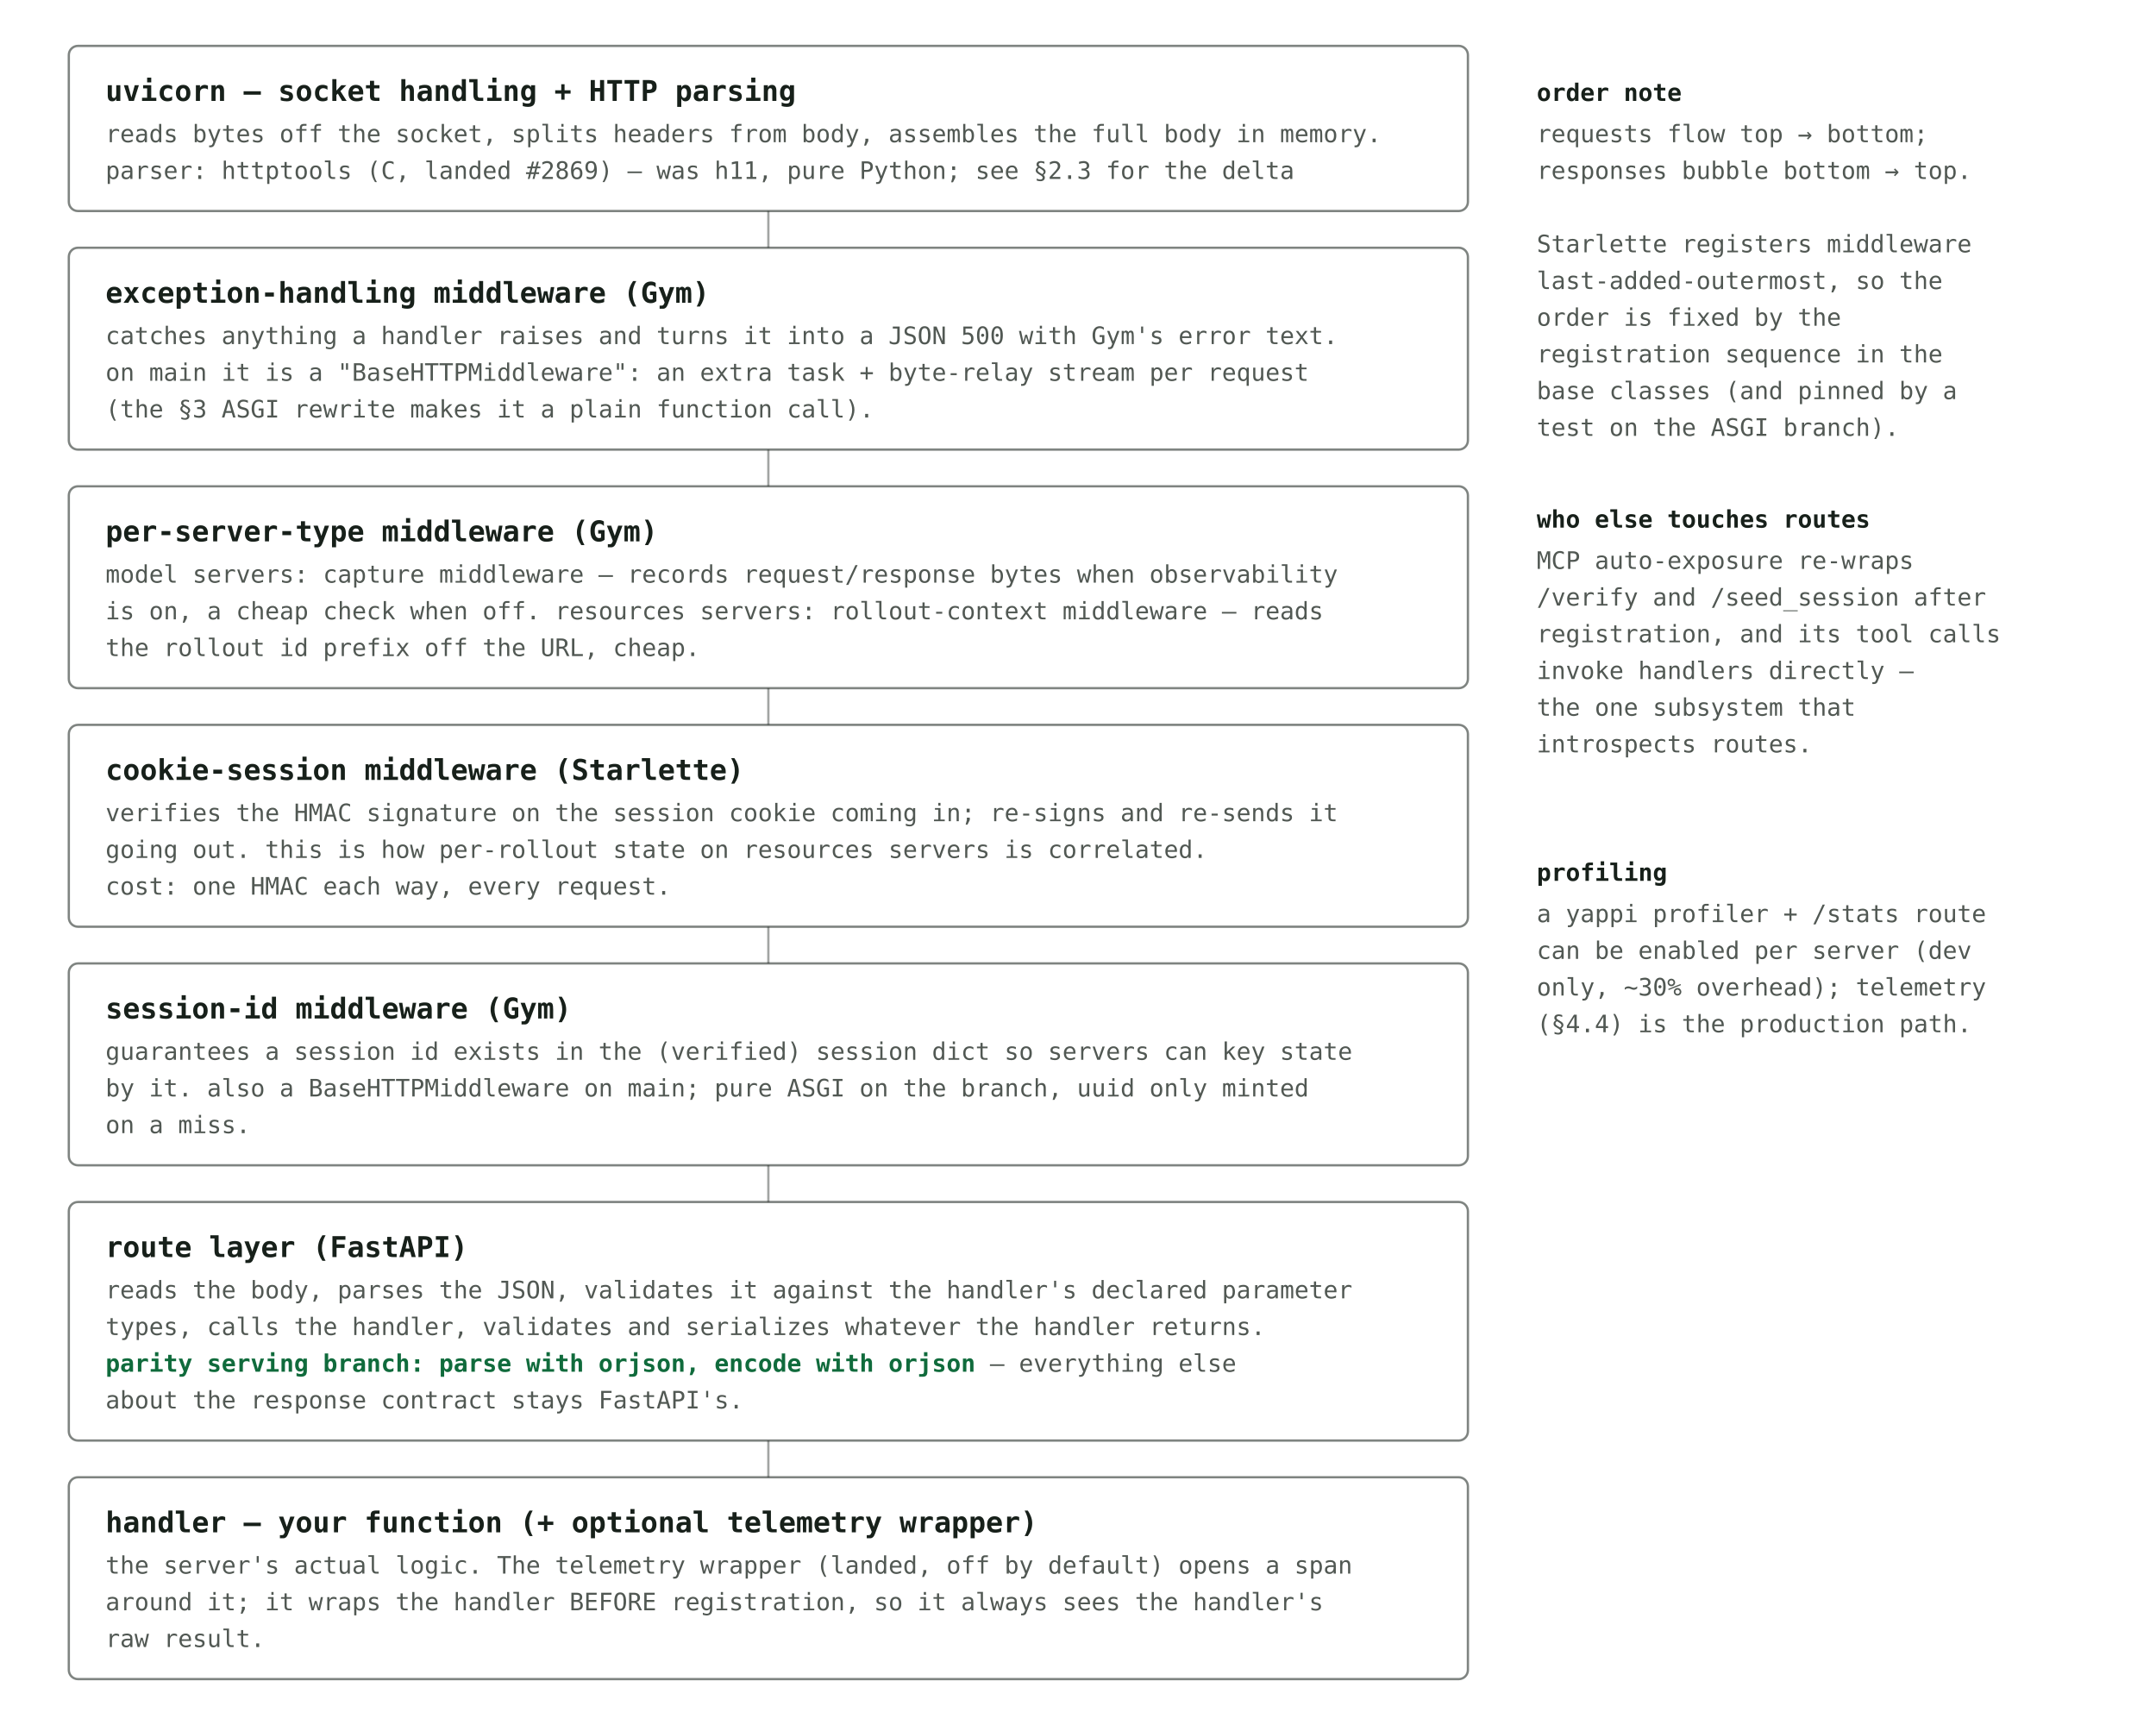
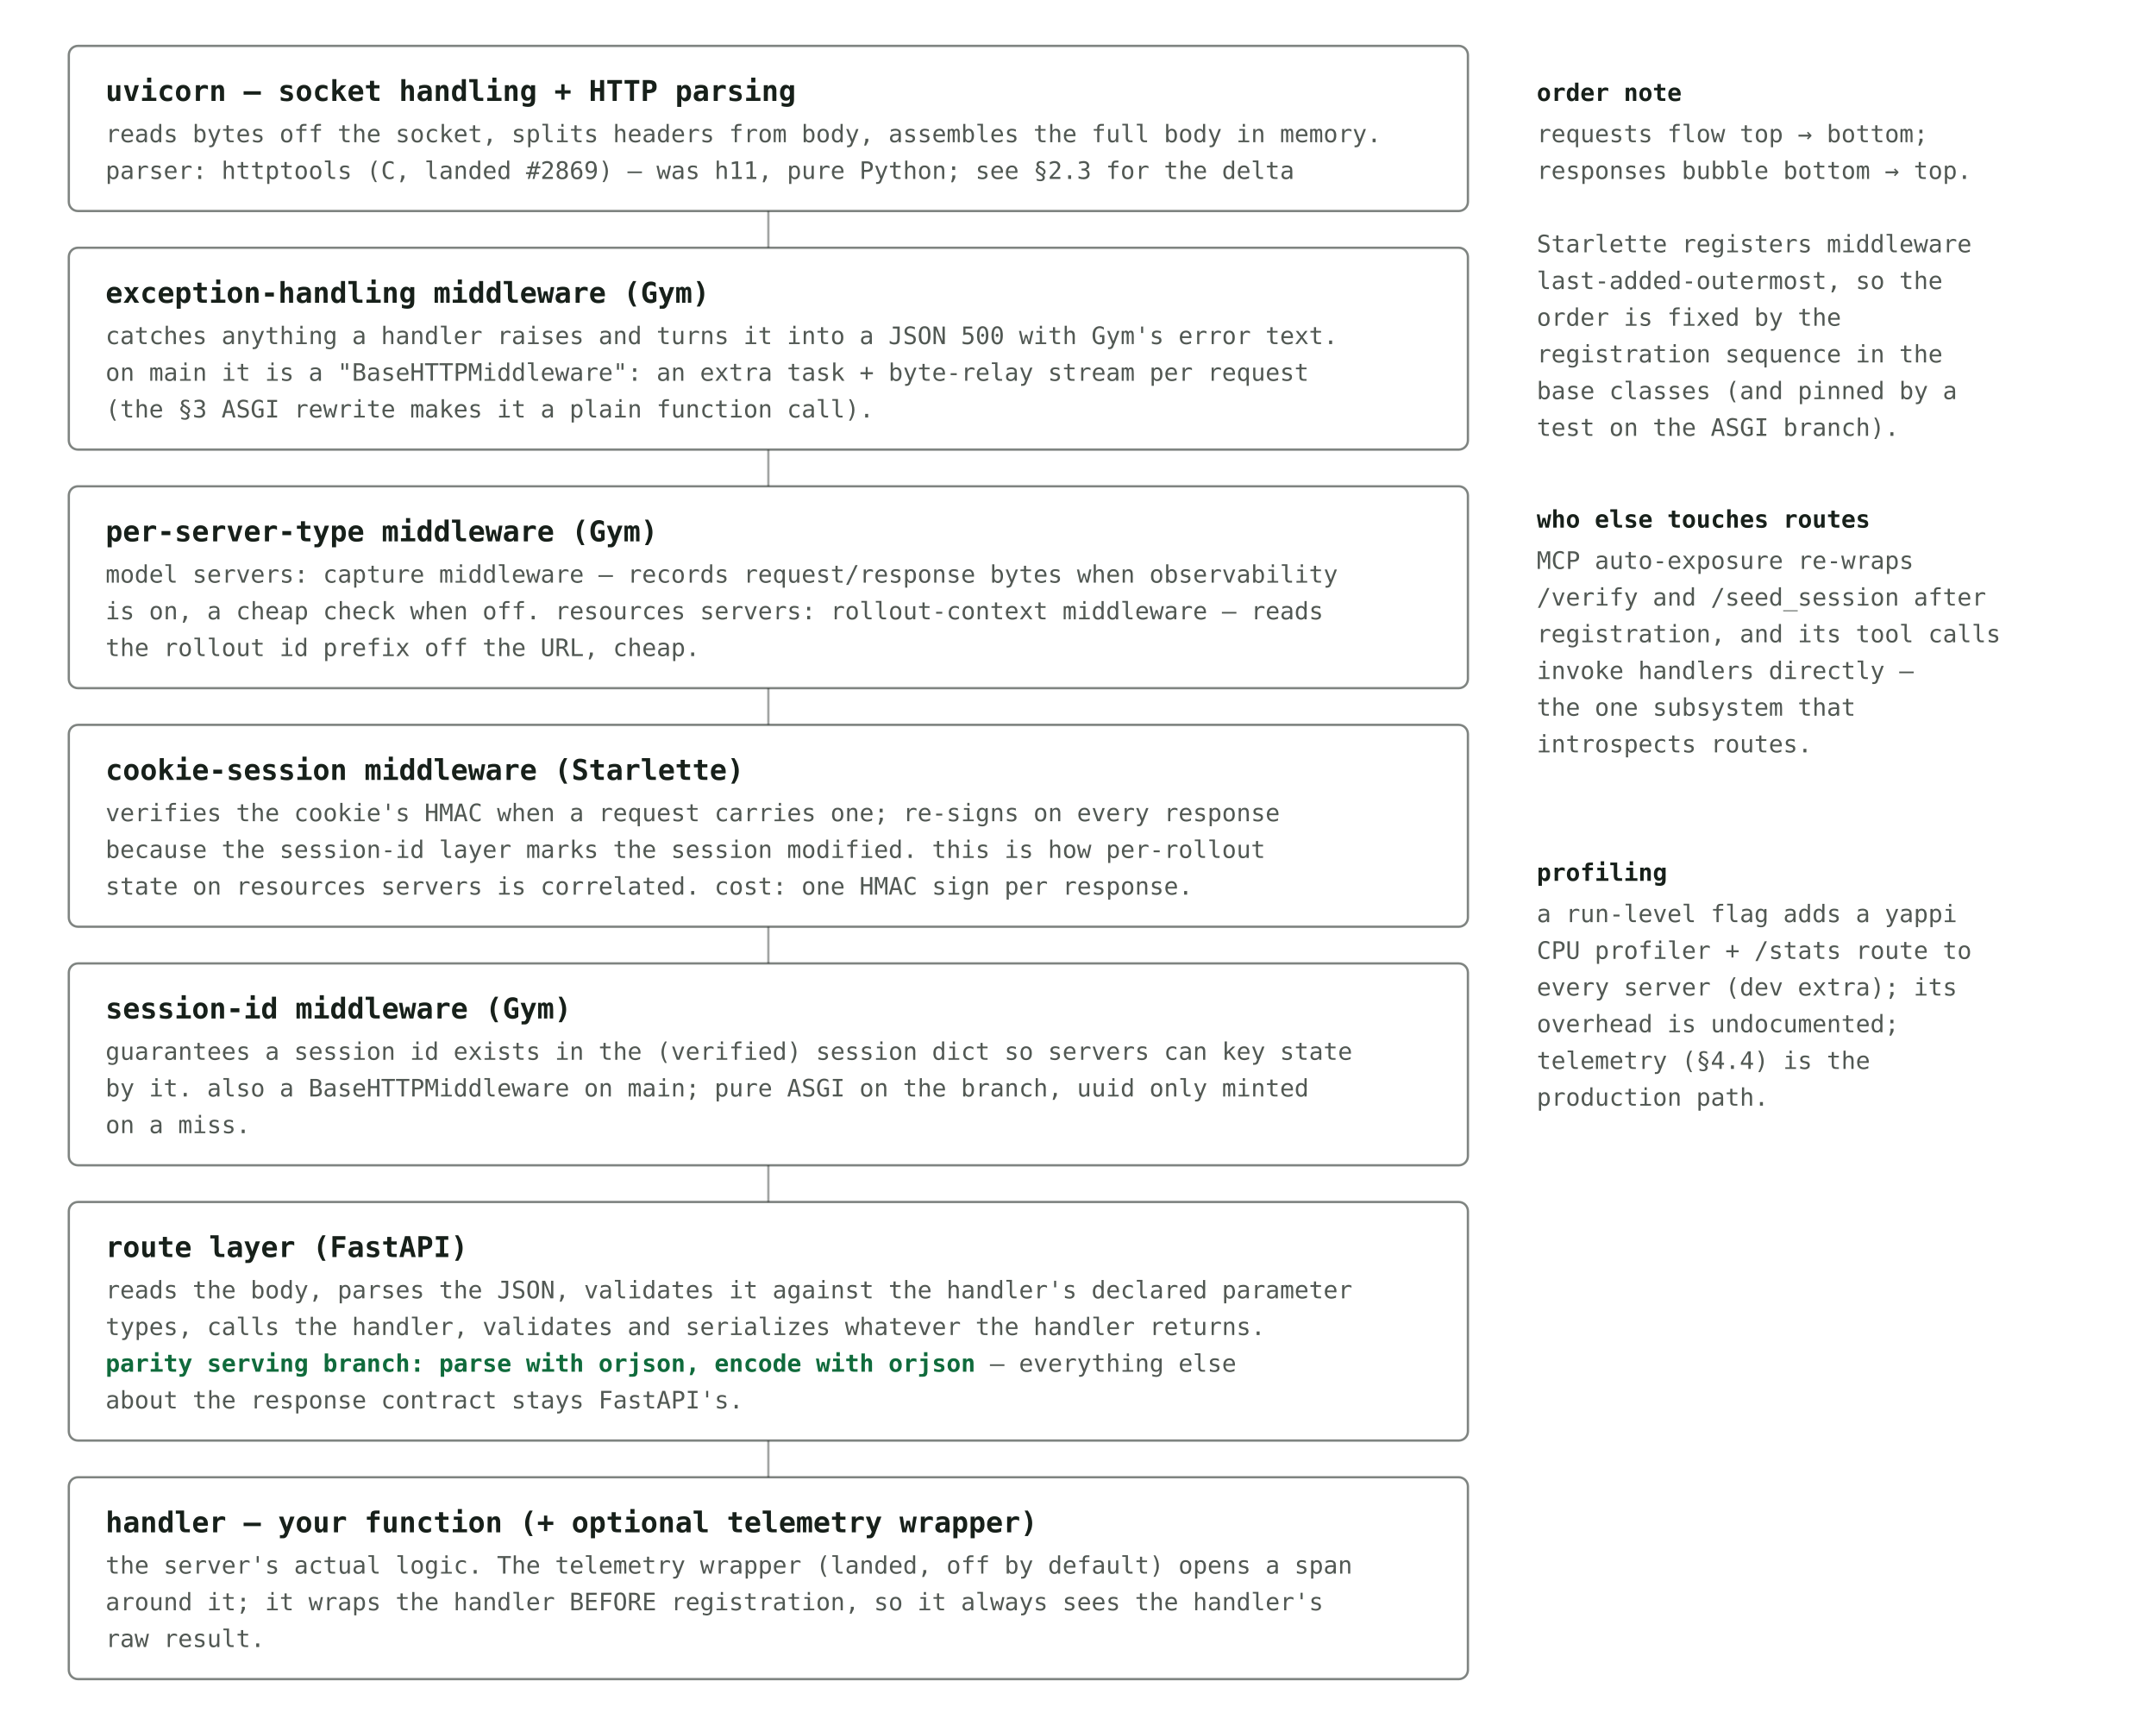
<svg xmlns="http://www.w3.org/2000/svg" width="940" height="752" font-family="IBM Plex Mono, Menlo, Consolas, DejaVu Sans Mono, monospace" viewBox="0 0 940 752" role="img" aria-label="Layer stack inside one Gym server process: uvicorn HTTP parsing, exception middleware, per-server-type middleware, cookie session middleware, session-id middleware, route layer, handler — with each layer's job and cost.">
  <rect width="100%" height="100%" fill="#FFFFFF" />
  <g fill="none" stroke="#17201A" stroke-opacity="0.55">
    <rect x="30" y="20" width="610" height="72" rx="4" />
    <rect x="30" y="108" width="610" height="88" rx="4" />
    <rect x="30" y="212" width="610" height="88" rx="4" />
    <rect x="30" y="316" width="610" height="88" rx="4" />
    <rect x="30" y="420" width="610" height="88" rx="4" />
    <rect x="30" y="524" width="610" height="104" rx="4" />
    <rect x="30" y="644" width="610" height="88" rx="4" />
  </g>
  <g stroke="#17201A" stroke-opacity="0.4">
    <line x1="335" y1="92" x2="335" y2="108" />
    <line x1="335" y1="196" x2="335" y2="212" />
    <line x1="335" y1="300" x2="335" y2="316" />
    <line x1="335" y1="404" x2="335" y2="420" />
    <line x1="335" y1="508" x2="335" y2="524" />
    <line x1="335" y1="628" x2="335" y2="644" />
  </g>
  <g fill="#17201A" font-size="12.5" font-weight="600">
    <text x="46" y="44">uvicorn — socket handling + HTTP parsing</text>
    <text x="46" y="132">exception-handling middleware (Gym)</text>
    <text x="46" y="236">per-server-type middleware (Gym)</text>
    <text x="46" y="340">cookie-session middleware (Starlette)</text>
    <text x="46" y="444">session-id middleware (Gym)</text>
    <text x="46" y="548">route layer (FastAPI)</text>
    <text x="46" y="668">handler — your function (+ optional telemetry wrapper)</text>
  </g>
  <g fill="#17201A" fill-opacity="0.75" font-size="10.5">
    <text x="46" y="62">reads bytes off the socket, splits headers from body, assembles the full body in memory.</text>
    <text x="46" y="78">parser: httptools (C, landed #2869) — was h11, pure Python; see §2.3 for the delta</text>
    <text x="46" y="150">catches anything a handler raises and turns it into a JSON 500 with Gym's error text.</text>
    <text x="46" y="166">on main it is a "BaseHTTPMiddleware": an extra task + byte-relay stream per request</text>
    <text x="46" y="182">(the §3 ASGI rewrite makes it a plain function call).</text>
    <text x="46" y="254">model servers: capture middleware — records request/response bytes when observability</text>
    <text x="46" y="270">is on, a cheap check when off. resources servers: rollout-context middleware — reads</text>
    <text x="46" y="286">the rollout id prefix off the URL, cheap.</text>
-     <text x="46" y="358">verifies the HMAC signature on the session cookie coming in; re-signs and re-sends it</text>
-     <text x="46" y="374">going out. this is how per-rollout state on resources servers is correlated.</text>
-     <text x="46" y="390">cost: one HMAC each way, every request.</text>
+     <text x="46" y="358">verifies the cookie's HMAC when a request carries one; re-signs on every response</text>
+     <text x="46" y="374">because the session-id layer marks the session modified. this is how per-rollout</text>
+     <text x="46" y="390">state on resources servers is correlated. cost: one HMAC sign per response.</text>
    <text x="46" y="462">guarantees a session id exists in the (verified) session dict so servers can key state</text>
    <text x="46" y="478">by it. also a BaseHTTPMiddleware on main; pure ASGI on the branch, uuid only minted</text>
    <text x="46" y="494">on a miss.</text>
    <text x="46" y="566">reads the body, parses the JSON, validates it against the handler's declared parameter</text>
    <text x="46" y="582">types, calls the handler, validates and serializes whatever the handler returns.</text>
    <text x="46" y="598">
      <tspan fill="#106B3C" fill-opacity="1" font-weight="600">parity serving branch: parse with orjson, encode with orjson</tspan> — everything else</text>
    <text x="46" y="614">about the response contract stays FastAPI's.</text>
    <text x="46" y="686">the server's actual logic. The telemetry wrapper (landed, off by default) opens a span</text>
    <text x="46" y="702">around it; it wraps the handler BEFORE registration, so it always sees the handler's</text>
    <text x="46" y="718">raw result.</text>
  </g>
  <g font-size="10.5">
    <text x="670" y="44" fill="#17201A" font-weight="600">order note</text>
    <text x="670" y="62" fill="#17201A" fill-opacity="0.75">requests flow top → bottom;</text>
    <text x="670" y="78" fill="#17201A" fill-opacity="0.75">responses bubble bottom → top.</text>
    <text x="670" y="110" fill="#17201A" fill-opacity="0.75">Starlette registers middleware</text>
    <text x="670" y="126" fill="#17201A" fill-opacity="0.75">last-added-outermost, so the</text>
    <text x="670" y="142" fill="#17201A" fill-opacity="0.75">order is fixed by the</text>
    <text x="670" y="158" fill="#17201A" fill-opacity="0.75">registration sequence in the</text>
    <text x="670" y="174" fill="#17201A" fill-opacity="0.75">base classes (and pinned by a</text>
    <text x="670" y="190" fill="#17201A" fill-opacity="0.75">test on the ASGI branch).</text>
    <text x="670" y="230" fill="#17201A" font-weight="600">who else touches routes</text>
    <text x="670" y="248" fill="#17201A" fill-opacity="0.75">MCP auto-exposure re-wraps</text>
    <text x="670" y="264" fill="#17201A" fill-opacity="0.75">/verify and /seed_session after</text>
    <text x="670" y="280" fill="#17201A" fill-opacity="0.75">registration, and its tool calls</text>
    <text x="670" y="296" fill="#17201A" fill-opacity="0.75">invoke handlers directly —</text>
    <text x="670" y="312" fill="#17201A" fill-opacity="0.75">the one subsystem that</text>
    <text x="670" y="328" fill="#17201A" fill-opacity="0.75">introspects routes.</text>
    <text x="670" y="384" fill="#17201A" font-weight="600">profiling</text>
-     <text x="670" y="402" fill="#17201A" fill-opacity="0.75">a yappi profiler + /stats route</text>
-     <text x="670" y="418" fill="#17201A" fill-opacity="0.75">can be enabled per server (dev</text>
-     <text x="670" y="434" fill="#17201A" fill-opacity="0.75">only, ~30% overhead); telemetry</text>
-     <text x="670" y="450" fill="#17201A" fill-opacity="0.75">(§4.4) is the production path.</text>
+     <text x="670" y="402" fill="#17201A" fill-opacity="0.75">a run-level flag adds a yappi</text>
+     <text x="670" y="418" fill="#17201A" fill-opacity="0.75">CPU profiler + /stats route to</text>
+     <text x="670" y="434" fill="#17201A" fill-opacity="0.75">every server (dev extra); its</text>
+     <text x="670" y="450" fill="#17201A" fill-opacity="0.75">overhead is undocumented;</text>
+     <text x="670" y="466" fill="#17201A" fill-opacity="0.75">telemetry (§4.4) is the</text>
+     <text x="670" y="482" fill="#17201A" fill-opacity="0.75">production path.</text>
  </g>
</svg>
